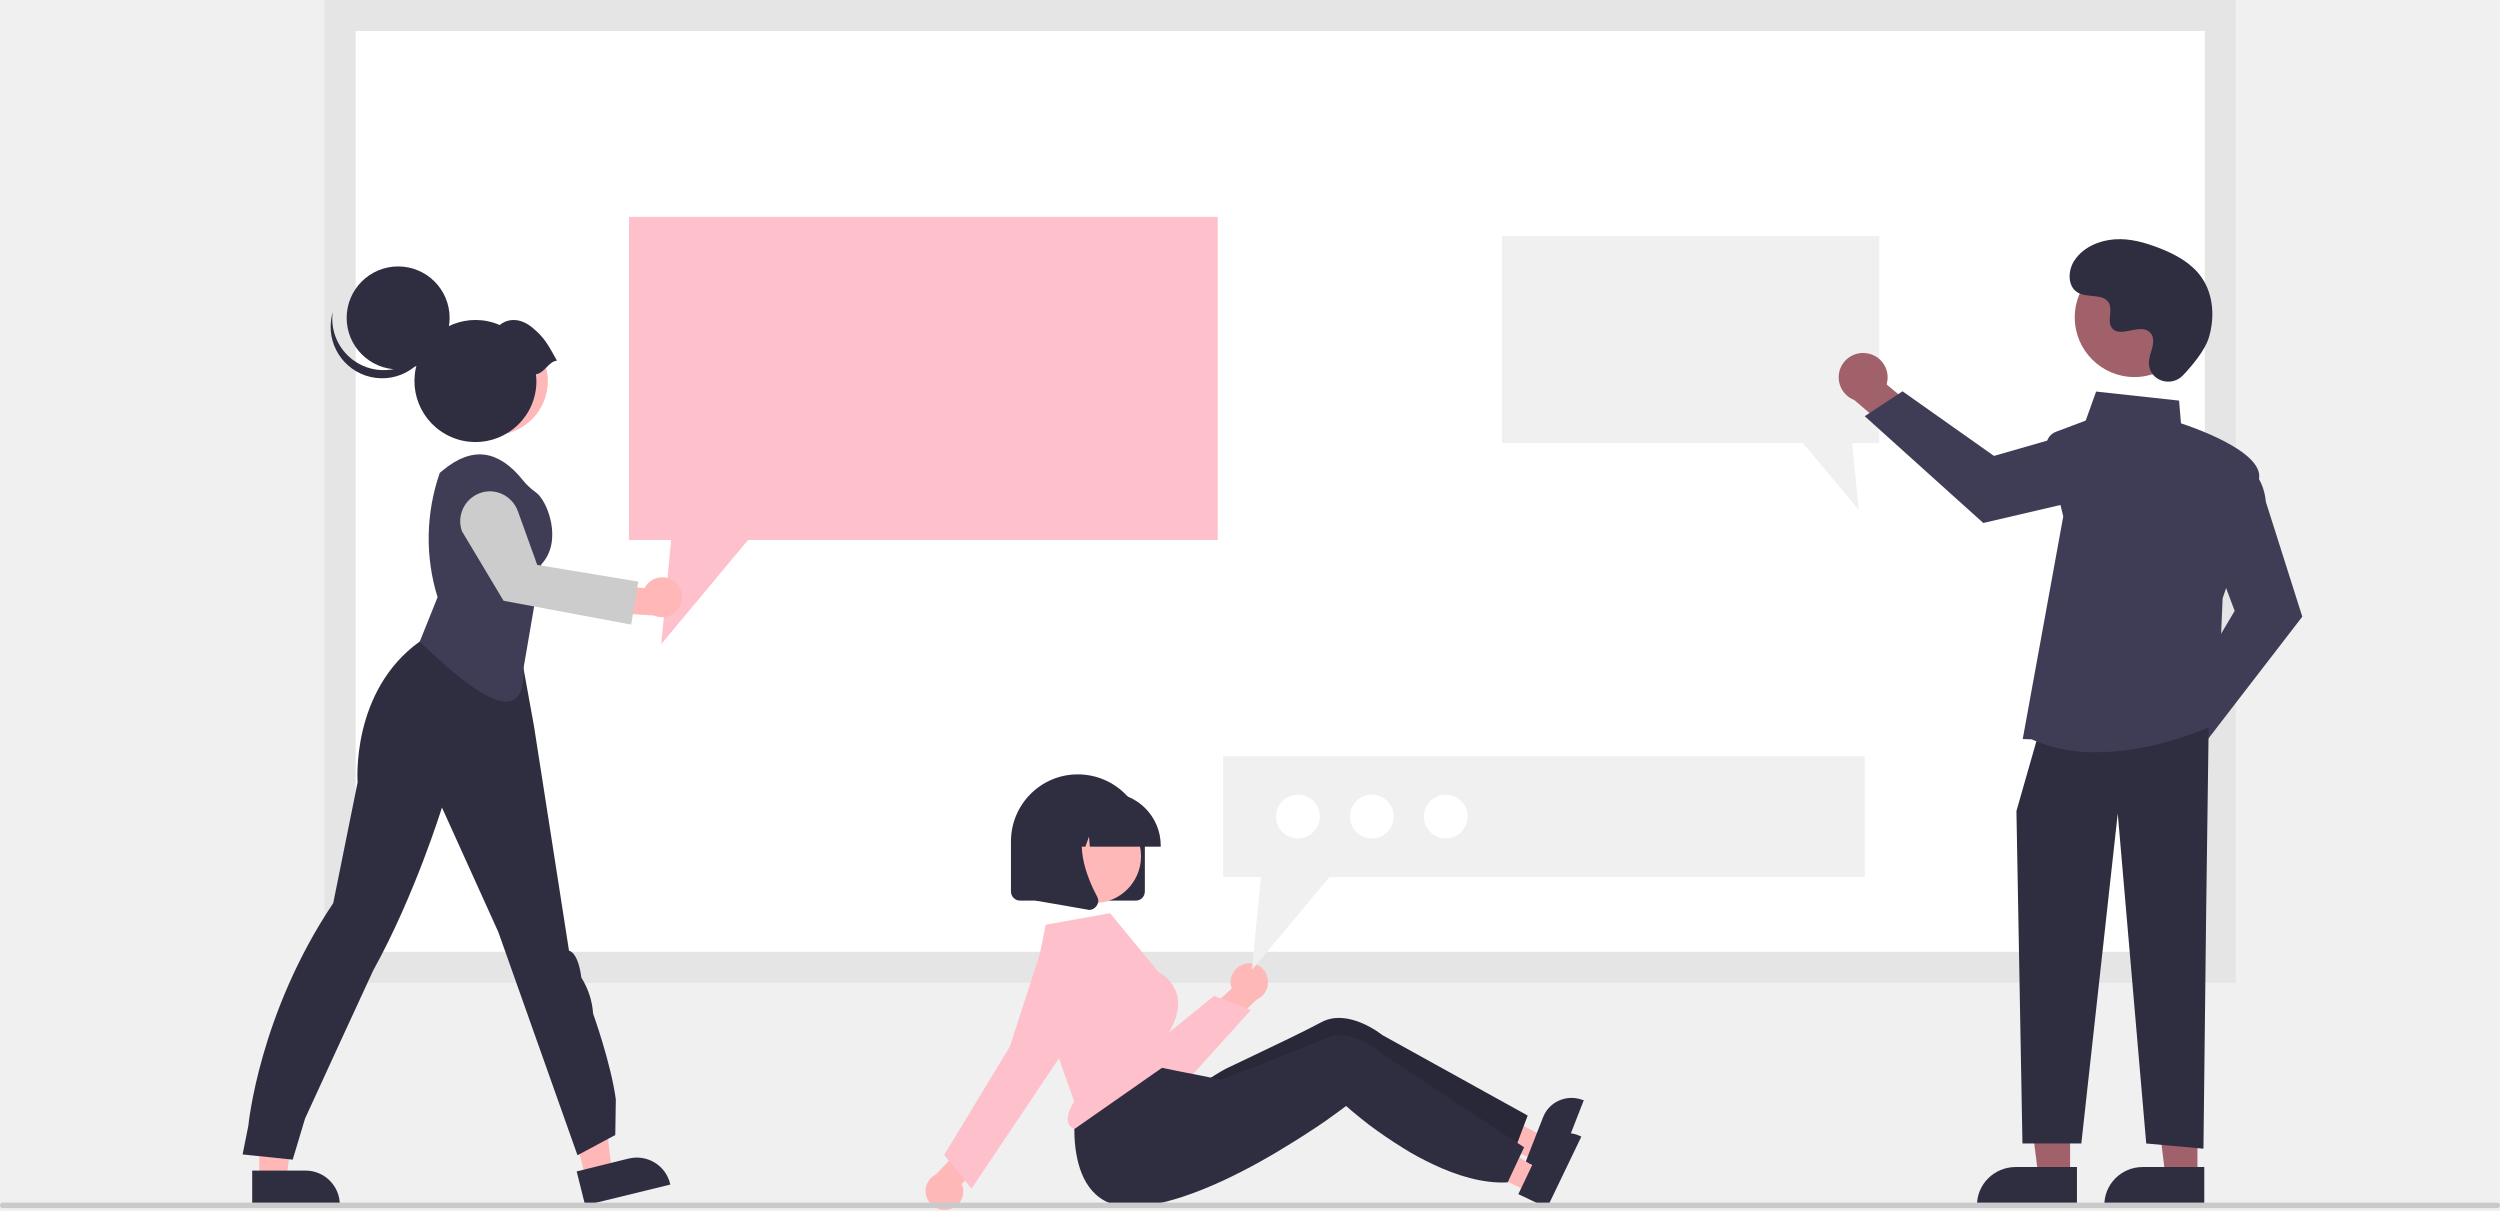
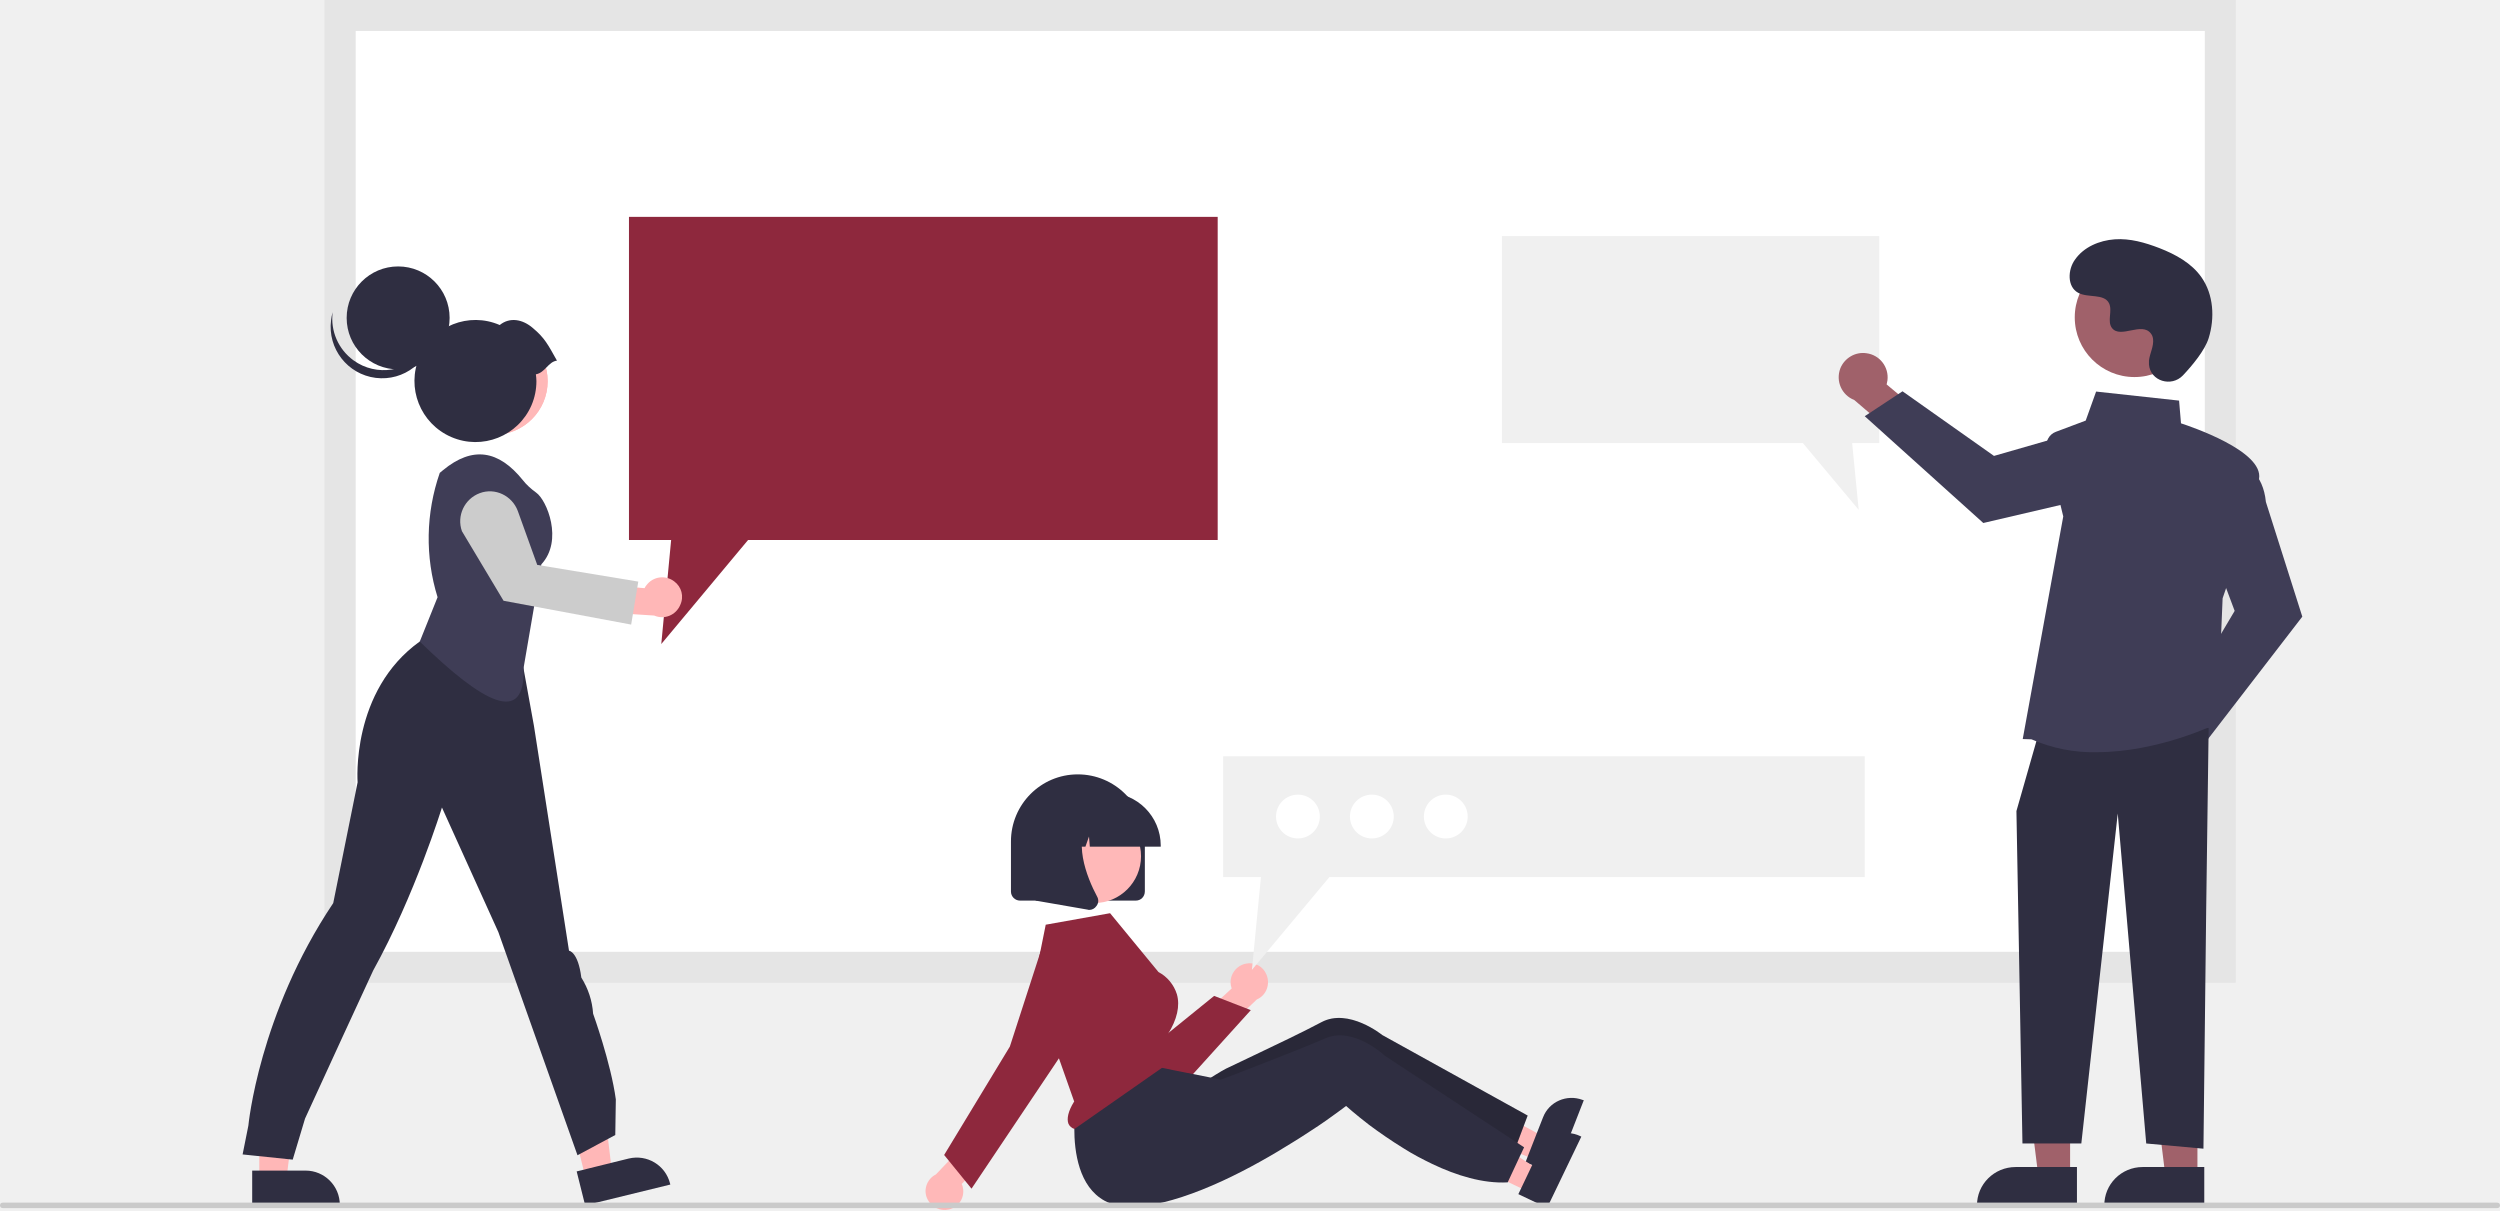
<svg xmlns="http://www.w3.org/2000/svg" version="1.1" id="fc01f8dd-e41f-4957-98cb-f73daaef898c" x="0px" y="0px" viewBox="0 0 913 441.9" style="enable-background:new 0 0 913 441.9;" xml:space="preserve">
  <style type="text/css">
	.st0{fill:#FFFFFF;}
	.st1{fill:#E5E5E5;}
- 	.st2{fill:#FEC0CB;}
+ 	.st2{fill:#8E283D;}
	.st3{fill:#F0F0F0;}
	.st4{fill:#FFB7B7;}
	.st5{fill:#2F2E41;}
	.st6{fill:#FFB8B8;}
	.st7{fill:#3F3D56;}
	.st8{fill:#CCCCCC;}
	.st9{fill:#A0616A;}
	.st10{opacity:0.14;enable-background:new    ;}
	.st11{fill:#CACACA;}
</style>
  <path class="st0" d="M124.2,353.3h686.6V5.7H124.2V353.3z" />
  <path class="st1" d="M816.5,358.9h-698V0h698V358.9z M129.9,347.6h675.3V11.3H129.9V347.6z" />
  <polygon class="st2" points="444.7,79.2 444.7,197.2 273.2,197.2 241.5,235.2 245.1,197.2 229.7,197.2 229.7,79.2 " />
  <polygon class="st3" points="548.5,86.2 548.5,161.8 658.4,161.8 678.8,186.2 676.4,161.8 686.3,161.8 686.3,86.2 " />
  <polygon class="st4" points="94.7,430.7 104.6,430.7 109.3,392.4 94.7,392.4 " />
-   <path class="st5" d="M92.1,427.5l19.5,0h0c6.9,0,12.5,5.6,12.5,12.5v0.4l-32,0L92.1,427.5z" />
+   <path class="st5" d="M92.1,427.5h19.5l0,0c6.9,0,12.5,5.6,12.5,12.5v0.4h-32V427.5z" />
  <polygon class="st4" points="213.9,430.4 223.5,428 218.9,389.7 204.7,393.2 " />
  <path class="st5" d="M210.6,427.8l19-4.7l0,0c6.7-1.6,13.4,2.4,15.1,9.1l0.1,0.4l-31.1,7.6L210.6,427.8z" />
  <path class="st5" d="M88.6,421.6l2.1-10.5c0,0,3.8-40.7,31-81.3l8.9-44.1c0,0-2.6-33.4,22.8-51.5l7.8-5.4l27.5,1.6l6.3,34.7  l12.8,82.1c0,0,3.3,0.3,4.5,9.8c2.5,4,4,8.5,4.3,13.2c0,0,6.5,18,8.3,31.3l-0.2,13l-13.8,7.4L182,340.4l-20.6-45.5  c0,0-9.9,32.1-25.1,59.5c0,0-20.8,45-24.9,54.1l-4.5,15L88.6,421.6z" />
  <circle class="st4" cx="180.4" cy="139.2" r="19.6" />
  <circle class="st6" cx="180.4" cy="139.2" r="19.6" />
  <path class="st7" d="M153.3,234.3l6.5-16.2c-4.6-14.8-4.3-30.7,0.8-45.4l0,0l1.2-1c10.8-8.9,20.3-7.3,29.1,3.6l0,0  c1.4,1.8,3.1,3.3,4.9,4.6c3.9,2.7,10,17.5,1.9,26.2l-6.5,37.9C191.9,265,176.7,257.1,153.3,234.3z" />
  <path class="st4" d="M246.2,212.3c-3.2-2.4-7.7-1.8-10.1,1.4c-0.3,0.3-0.5,0.7-0.7,1.1l-16.4-1.3l-3.2,9.8l23.1,1.5  c3.7,1.6,7.9-0.1,9.5-3.8C249.9,217.8,248.9,214.3,246.2,212.3L246.2,212.3z" />
-   <path class="st8" d="M230.5,228.1l-46.6-8.7l-15.2-25.4c-2-5.6,0.9-11.8,6.5-13.9s11.8,0.9,13.9,6.5l0,0l7.1,19.7l36.9,6.1  L230.5,228.1z" />
+   <path class="st8" d="M230.5,228.1l-46.6-8.7L168.7,194c-2-5.6,0.9-11.8,6.5-13.9s11.8,0.9,13.9,6.5l0,0l7.1,19.7l36.9,6.1  L230.5,228.1z" />
  <circle class="st5" cx="145.4" cy="116.1" r="18.8" />
-   <path class="st5" d="M129.1,131.6c8.4,6.1,20.2,4.2,26.3-4.2c1.2-1.7,2.2-3.6,2.8-5.7c-1.3,10.3-10.7,17.6-21,16.3  c-10.3-1.3-17.6-10.7-16.3-21c0.1-1,0.3-2,0.6-3C120.6,120.9,123.6,127.6,129.1,131.6z" />
+   <path class="st5" d="M129.1,131.6c8.4,6.1,20.2,4.2,26.3-4.2c1.2-1.7,2.2-3.6,2.8-5.7c-1.3,10.3-10.7,17.6-21,16.3  s-17.6-10.7-16.3-21c0.1-1,0.3-2,0.6-3C120.6,120.9,123.6,127.6,129.1,131.6z" />
  <path class="st5" d="M203.4,131.7c-3.3-5.9-4.5-8.3-8.8-11.9c-3.7-3.2-8.4-4.1-12.1-1.1c-11.3-4.9-24.4,0.3-29.3,11.6  c-4.9,11.3,0.3,24.4,11.6,29.3c11.3,4.9,24.4-0.3,29.3-11.6c1.2-2.8,1.8-5.8,1.8-8.8c0-0.8-0.1-1.7-0.2-2.5  C199.1,136.1,200.2,132.1,203.4,131.7z" />
  <path class="st9" d="M782.2,272.5c0.2-4.9,4.4-8.7,9.3-8.5c0.5,0,1,0.1,1.6,0.2l11.8-16.6l11.8,4.7l-16.9,23.2  c-1.4,4.7-6.4,7.4-11.1,6C784.7,280.4,782,276.7,782.2,272.5L782.2,272.5z" />
  <path class="st7" d="M795.2,258.3l20.9-35.2l-8.5-22.7l11.6-30.9l0.4,0.2c0.3,0.1,6.9,3.1,7.9,13.6l13.3,41.9l-35.6,46.2  L795.2,258.3z" />
  <path class="st9" d="M681.6,129c4.9,0.6,8.3,5.1,7.7,9.9c-0.1,0.5-0.2,1-0.3,1.5l15.6,13l-5.6,11.4l-21.8-18.7  c-4.6-1.8-6.9-6.9-5.1-11.6C673.6,130.8,677.5,128.4,681.6,129z" />
-   <path class="st7" d="M694.8,142.9l33.4,23.6l23.3-6.7l30,14l-0.2,0.4c-0.1,0.3-3.6,6.6-14.2,6.8L724.3,191l-43.3-39L694.8,142.9z" />
+   <path class="st7" d="M694.8,142.9l33.4,23.6l23.3-6.7l30,14l-0.2,0.4c-0.1,0.3-3.6,6.6-14.2,6.8l-42.8,10L681,152L694.8,142.9z" />
  <polygon class="st9" points="756,429.5 744.4,429.5 738.8,384.7 756,384.7 " />
-   <path class="st5" d="M736.1,426.2h22.4l0,0v14.1l0,0h-36.5l0,0l0,0C721.9,432.5,728.3,426.2,736.1,426.2L736.1,426.2z" />
+   <path class="st5" d="M736.1,426.2h22.4l0,0v14.1l0,0H722l0,0l0,0C721.9,432.5,728.3,426.2,736.1,426.2L736.1,426.2z" />
  <polygon class="st9" points="802.5,429.5 790.8,429.5 785.3,384.7 802.5,384.7 " />
  <path class="st5" d="M782.5,426.2H805l0,0v14.1l0,0h-36.5l0,0l0,0C768.4,432.5,774.7,426.2,782.5,426.2L782.5,426.2z" />
  <polygon class="st5" points="806.6,265.8 805.7,332.2 804.7,419.5 783.8,417.6 773.4,297.1 760.1,417.6 738.6,417.6 736.4,296.2   744,269.6 " />
  <path class="st7" d="M741.9,270l-3.2-0.1l14.8-81.3l-6-24.6c-0.7-2.6,0.8-5.4,3.3-6.3l10.9-4.1l3.8-10.6l30.3,3.3l0.7,8.3  c3.3,1.1,30.3,10.1,28.5,20.3c-1.8,10.1-12.7,42-13.3,43.6l-1.9,45.7l-0.2,0.1c-0.3,0.1-21.2,10.4-43.9,10.4  C757.6,274.9,749.5,273.3,741.9,270z" />
  <circle class="st9" cx="779.5" cy="115.9" r="21.8" />
  <path class="st5" d="M797.2,137.1c-4.2,4.4-11.9,2.1-12.4-4c0-0.5,0-0.9,0-1.4c0.3-2.7,1.8-5.1,1.5-7.9c-0.1-0.7-0.3-1.4-0.8-2  c-3.3-4.4-11.1,2-14.2-2c-1.9-2.5,0.3-6.3-1.1-9.1c-1.9-3.6-7.7-1.8-11.3-3.8c-4-2.2-3.8-8.4-1.1-12.1c3.2-4.6,8.9-7,14.5-7.4  s11.1,1.2,16.3,3.2c5.9,2.3,11.8,5.5,15.4,10.7c4.4,6.3,4.9,14.8,2.6,22.2C805.2,128,800.6,133.5,797.2,137.1z" />
  <polygon class="st6" points="560.7,423.5 563.9,415.2 533.3,398.7 528.5,411 " />
-   <path class="st5" d="M578,401.7c-5.8-2.2-12.3,0.6-14.5,6.4c0,0,0,0,0,0l-2.2,5.6l-3.4,8.7l-0.8,2.1l10.8,4.2l10.5-26.9L578,401.7z" />
+   <path class="st5" d="M578,401.7c-5.8-2.2-12.3,0.6-14.5,6.4l0,0l-2.2,5.6l-3.4,8.7l-0.8,2.1l10.8,4.2l10.5-26.9L578,401.7z" />
  <path class="st5" d="M557.9,407.4l-1.4,3.7l-3.5,9.3l-0.1,0.2c-9,1.2-18.8-1.1-27.9-4.6c-3.6-1.4-7.2-3-10.7-4.8  c-5.1-2.6-9.7-5.3-13.4-7.7c-5.5-3.5-9-6.2-9-6.2s-0.9,0.8-2.5,2.2c-2.2,1.9-5.7,4.8-10.1,8.2c-1.7,1.3-3.5,2.7-5.4,4.2  c-14.3,10.6-32.7-17.7-32.7-17.7s5.2-3.3,6.5-3.9c4.3-2.1,14.6-6.9,23.4-11.2c4.5-2.2,8.7-4.3,11.5-5.8c9.9-5.3,22.2,4.7,22.2,4.7  L557.9,407.4z" />
  <path class="st10" d="M557.9,407.4l-1.4,3.7l-3.5,9.3l-0.1,0.2c-9,1.2-18.8-1.1-27.9-4.6c-3.6-1.4-7.2-3-10.7-4.8  c-5.1-2.6-9.7-5.3-13.4-7.7c-5.5-3.5-9-6.2-9-6.2s-0.9,0.8-2.5,2.2c-2.2,1.9-5.7,4.8-10.1,8.2c-1.7,1.3-3.5,2.7-5.4,4.2  c-14.3,10.6-32.7-17.7-32.7-17.7s5.2-3.3,6.5-3.9c4.3-2.1,14.6-6.9,23.4-11.2c4.5-2.2,8.7-4.3,11.5-5.8c9.9-5.3,22.2,4.7,22.2,4.7  L557.9,407.4z" />
-   <path class="st5" d="M414.8,328.9h-42.3c-1.8,0-3.3-1.5-3.3-3.3v-18.3c0-13.5,10.9-24.5,24.4-24.5c13.5,0,24.5,10.9,24.5,24.4  c0,0,0,0,0,0v18.3C418.1,327.5,416.6,328.9,414.8,328.9z" />
+   <path class="st5" d="M414.8,328.9h-42.3c-1.8,0-3.3-1.5-3.3-3.3v-18.3c0-13.5,10.9-24.5,24.4-24.5s24.5,10.9,24.5,24.4l0,0v18.3  C418.1,327.5,416.6,328.9,414.8,328.9z" />
  <path class="st6" d="M455.1,351.9c-3.7,0.7-6.2,4.2-5.6,7.9c0.1,0.4,0.2,0.8,0.3,1.2l-11.5,10.6l4.7,8.6l16-15.2  c3.5-1.5,5-5.6,3.5-9.1C461.3,352.9,458.2,351.3,455.1,351.9L455.1,351.9z" />
  <path class="st2" d="M420.4,400c-0.5,0-1,0-1.6-0.1c-6.3-0.5-11.9-4.3-14.8-9.9l-18.4-35.5c-2.6-5-0.6-11.1,4.3-13.7  c4.7-2.4,10.4-0.9,13.3,3.5l17,38.2l23.2-18.8l13.4,5.2l-22.6,25C430.6,397.8,425.7,400,420.4,400z" />
  <polygon class="st6" points="558.1,435.2 562,427.2 532.7,408.4 527,420.3 " />
-   <path class="st5" d="M577.1,414.9c-5.6-2.7-12.3-0.3-15,5.3c0,0,0,0,0,0l-2.6,5.4l-4,8.4l-1,2.1l10.5,5l12.5-26L577.1,414.9z" />
+   <path class="st5" d="M577.1,414.9c-5.6-2.7-12.3-0.3-15,5.3l0,0l-2.6,5.4l-4,8.4l-1,2.1l10.5,5l12.5-26L577.1,414.9z" />
  <path class="st5" d="M556.6,419l-1.7,3.6l-4.2,9l-0.1,0.2c-9,0.5-18.7-2.5-27.5-6.7c-3.5-1.7-7-3.5-10.3-5.6  c-4.9-3-9.3-6.1-12.8-8.7c-5.2-4-8.4-6.9-8.4-6.9s-1,0.7-2.7,2c-2.3,1.7-6,4.4-10.7,7.4c-1.8,1.2-3.7,2.4-5.8,3.7  c-15.1,9.5-36.5,21-54.8,23.5c-32,4.3-24.5-38.5-24.5-38.5l25.5-13.2l10.8,2.2l12.1,2.4l4.3,0.9c0,0,0.8-0.3,2.2-0.8  c4.5-1.7,15-5.8,24.1-9.4c4.7-1.9,9-3.6,11.9-4.9c10.3-4.5,21.8,6.4,21.8,6.4L556.6,419z" />
  <path class="st6" d="M346.5,441.7c3.7-0.8,6-4.5,5.1-8.2c-0.1-0.4-0.2-0.8-0.4-1.1l11-11.2l-5.2-8.3l-15.2,16  c-3.4,1.7-4.8,5.9-3,9.2C340.2,440.9,343.4,442.4,346.5,441.7L346.5,441.7z" />
  <circle class="st6" cx="399.6" cy="312.7" r="17.1" />
  <path class="st2" d="M377.4,360.1l14.9,42.2l-0.1,0.1c-2.1,3.4-2.7,6.2-2,8c0.4,0.9,1.2,1.6,2.2,1.9l35.2-24.6l-1.2-9.9l0.1-0.1  c3.4-5.4,4.5-10.4,3.3-14.6c-1.1-3.5-3.5-6.4-6.7-8.1l-0.1-0.1l-17.6-21.4l-23.5,4.2L377.4,360.1z" />
-   <path class="st2" d="M354.8,434.1l-10-12.3l24-39.6l11.2-34.6l0.3,0.1l-0.3-0.1c2.4-7.3,10.2-11.3,17.5-8.9  c7.3,2.4,11.3,10.2,8.9,17.5c-0.4,1.2-1,2.4-1.7,3.4l-20.6,30.8L354.8,434.1z" />
-   <path class="st5" d="M423.9,309.2H398l-0.3-3.7l-1.3,3.7h-4l-0.5-7.4l-2.6,7.4h-7.7v-0.4c0-10.7,8.7-19.3,19.3-19.3h3.7  c10.7,0,19.3,8.7,19.3,19.3L423.9,309.2z" />
+   <path class="st2" d="M354.8,434.1l-10-12.3l24-39.6l11.2-34.6l0.3,0.1l-0.3-0.1c2.4-7.3,10.2-11.3,17.5-8.9s11.3,10.2,8.9,17.5  c-0.4,1.2-1,2.4-1.7,3.4l-20.6,30.8L354.8,434.1z" />
+   <path class="st5" d="M423.9,309.2H398l-0.3-3.7l-1.3,3.7h-4l-0.5-7.4l-2.6,7.4h-7.7v-0.4c0-10.7,8.7-19.3,19.3-19.3h3.7  c10.7,0,19.3,8.7,19.3,19.3V309.2z" />
  <path class="st5" d="M397.8,332.3c-0.2,0-0.4,0-0.6-0.1l-19-3.3v-31.3h20.9l-0.5,0.6c-7.2,8.4-1.8,22,2.1,29.3  c0.6,1.1,0.5,2.4-0.3,3.4C399.8,331.8,398.8,332.3,397.8,332.3z" />
  <polygon class="st3" points="681,276.2 681,320.3 485.5,320.3 457.2,354.2 460.5,320.3 446.7,320.3 446.7,276.2 " />
  <circle class="st0" cx="528" cy="298.2" r="8" />
  <circle class="st0" cx="501" cy="298.2" r="8" />
  <circle class="st0" cx="474" cy="298.2" r="8" />
  <path class="st11" d="M912,441.2H1c-0.6,0-1-0.4-1-1s0.4-1,1-1h911c0.6,0,1,0.4,1,1S912.6,441.2,912,441.2z" />
</svg>
